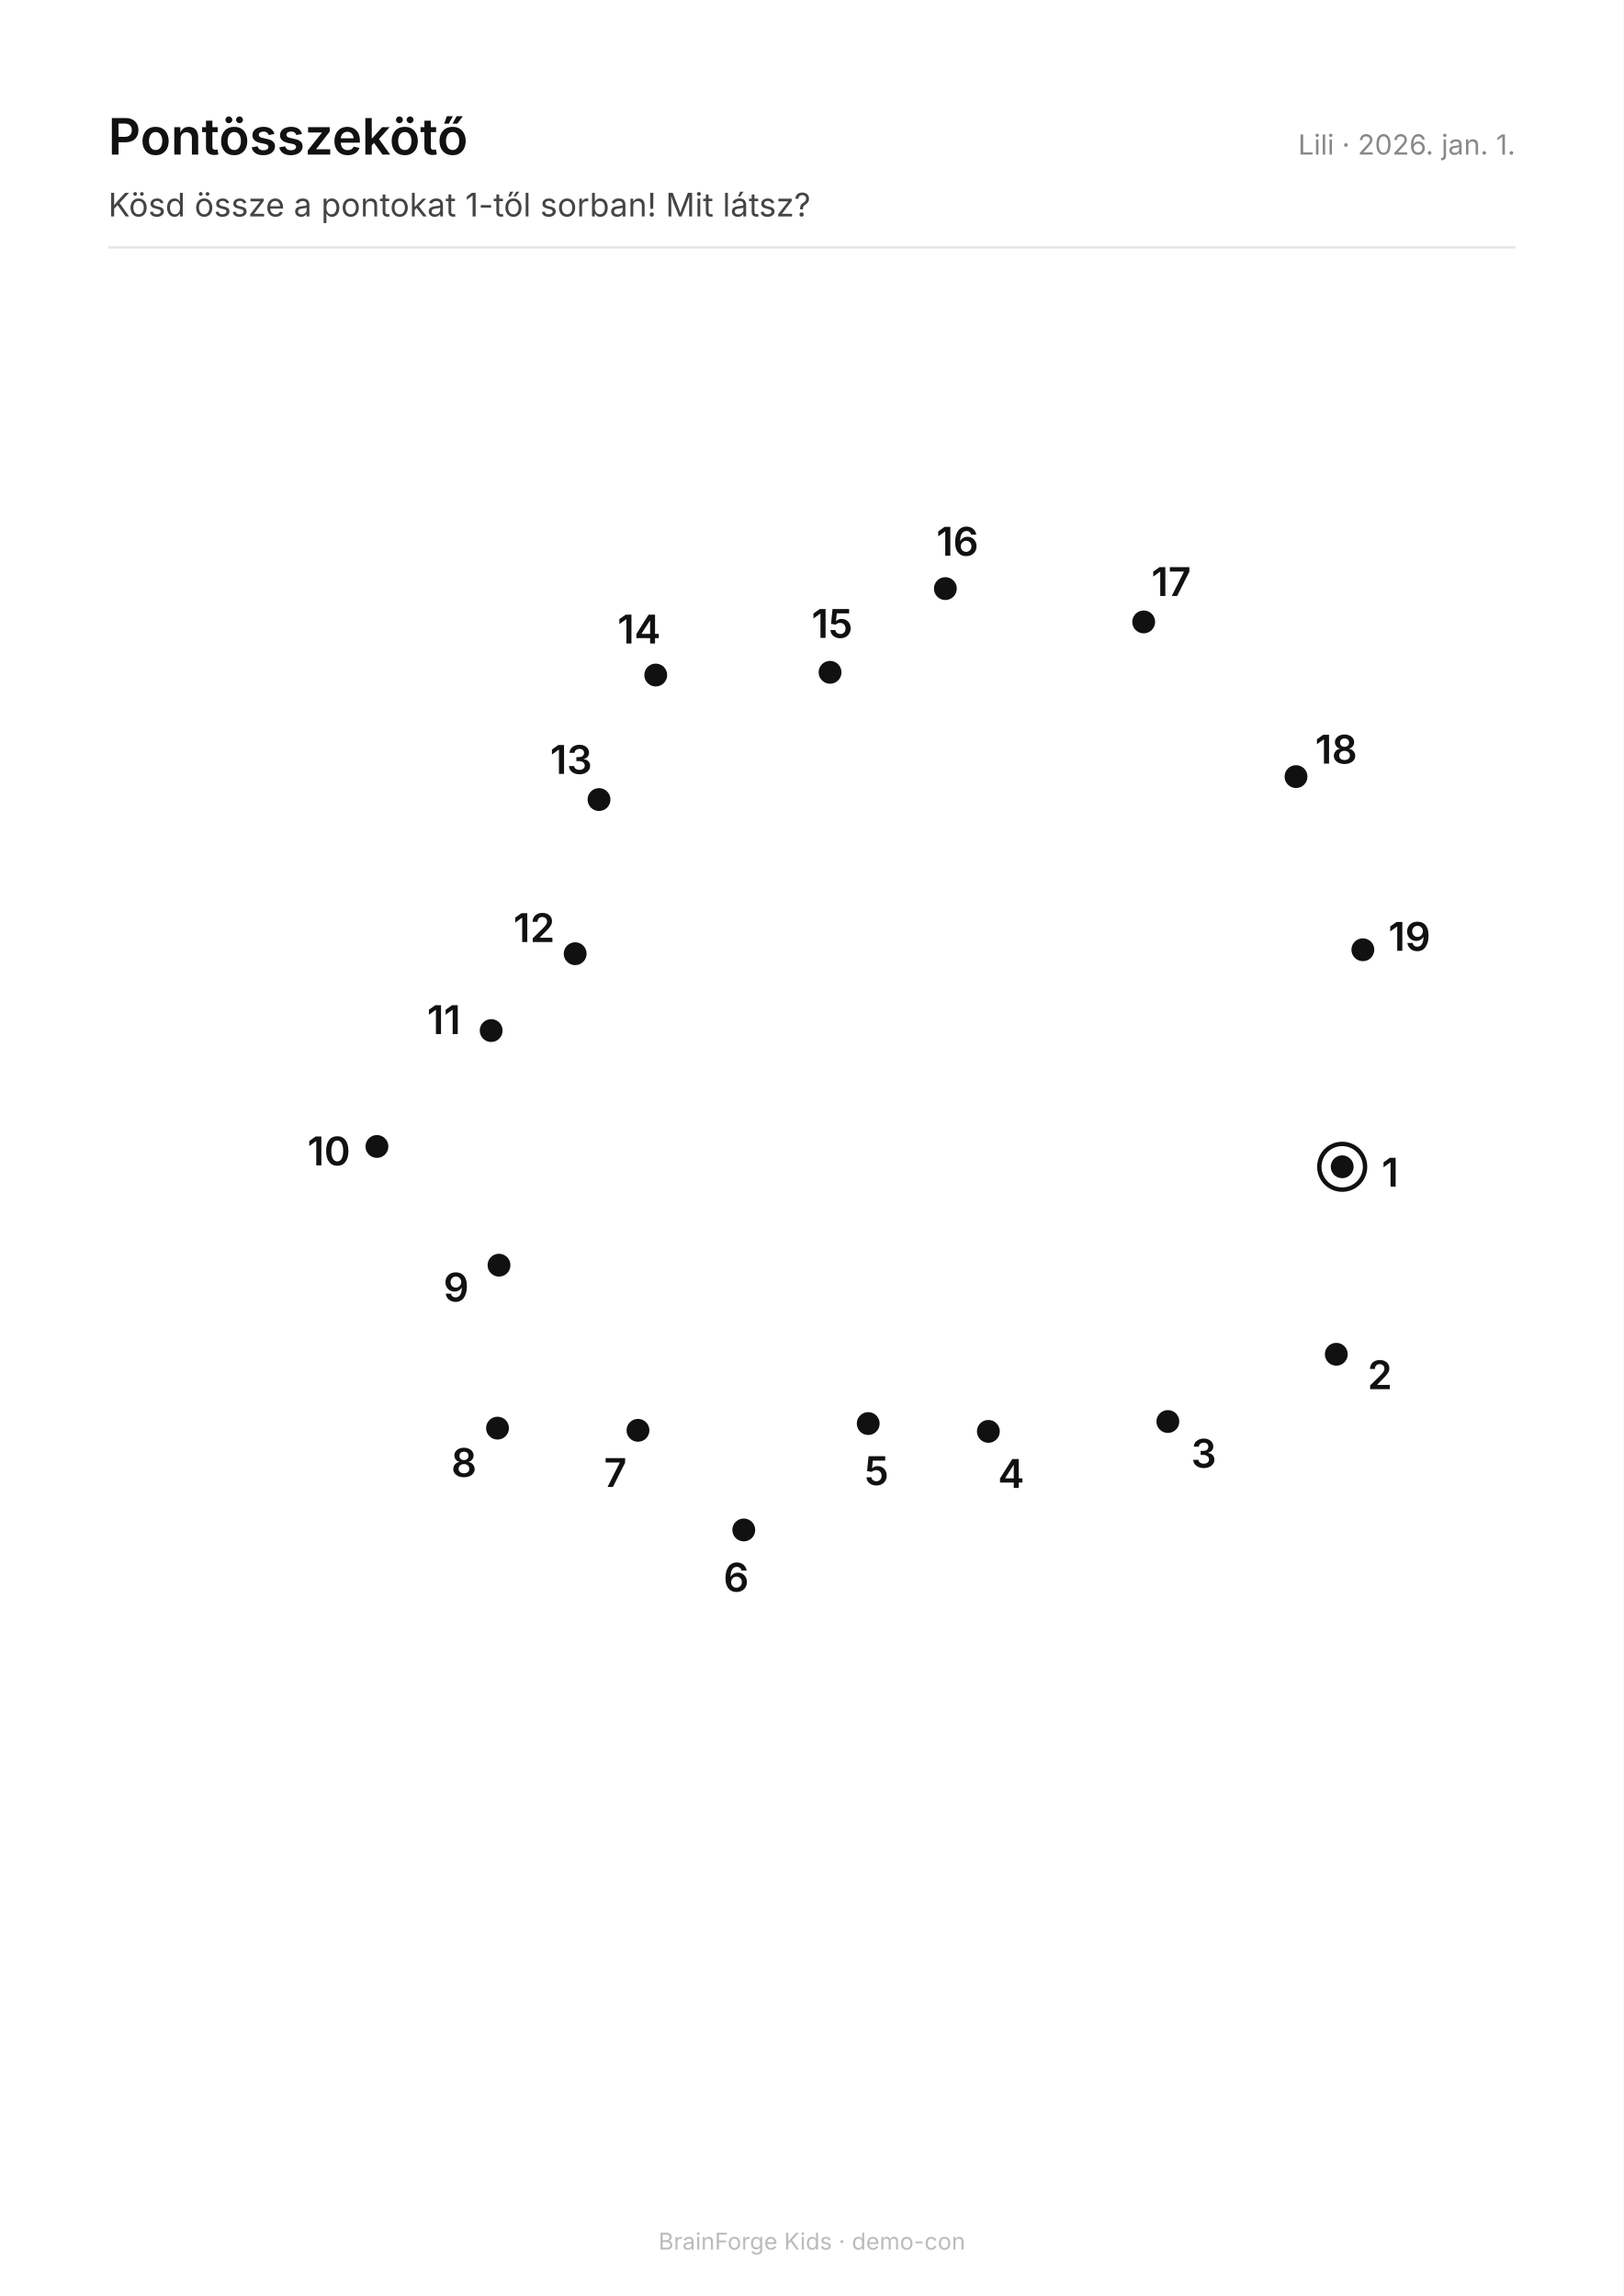
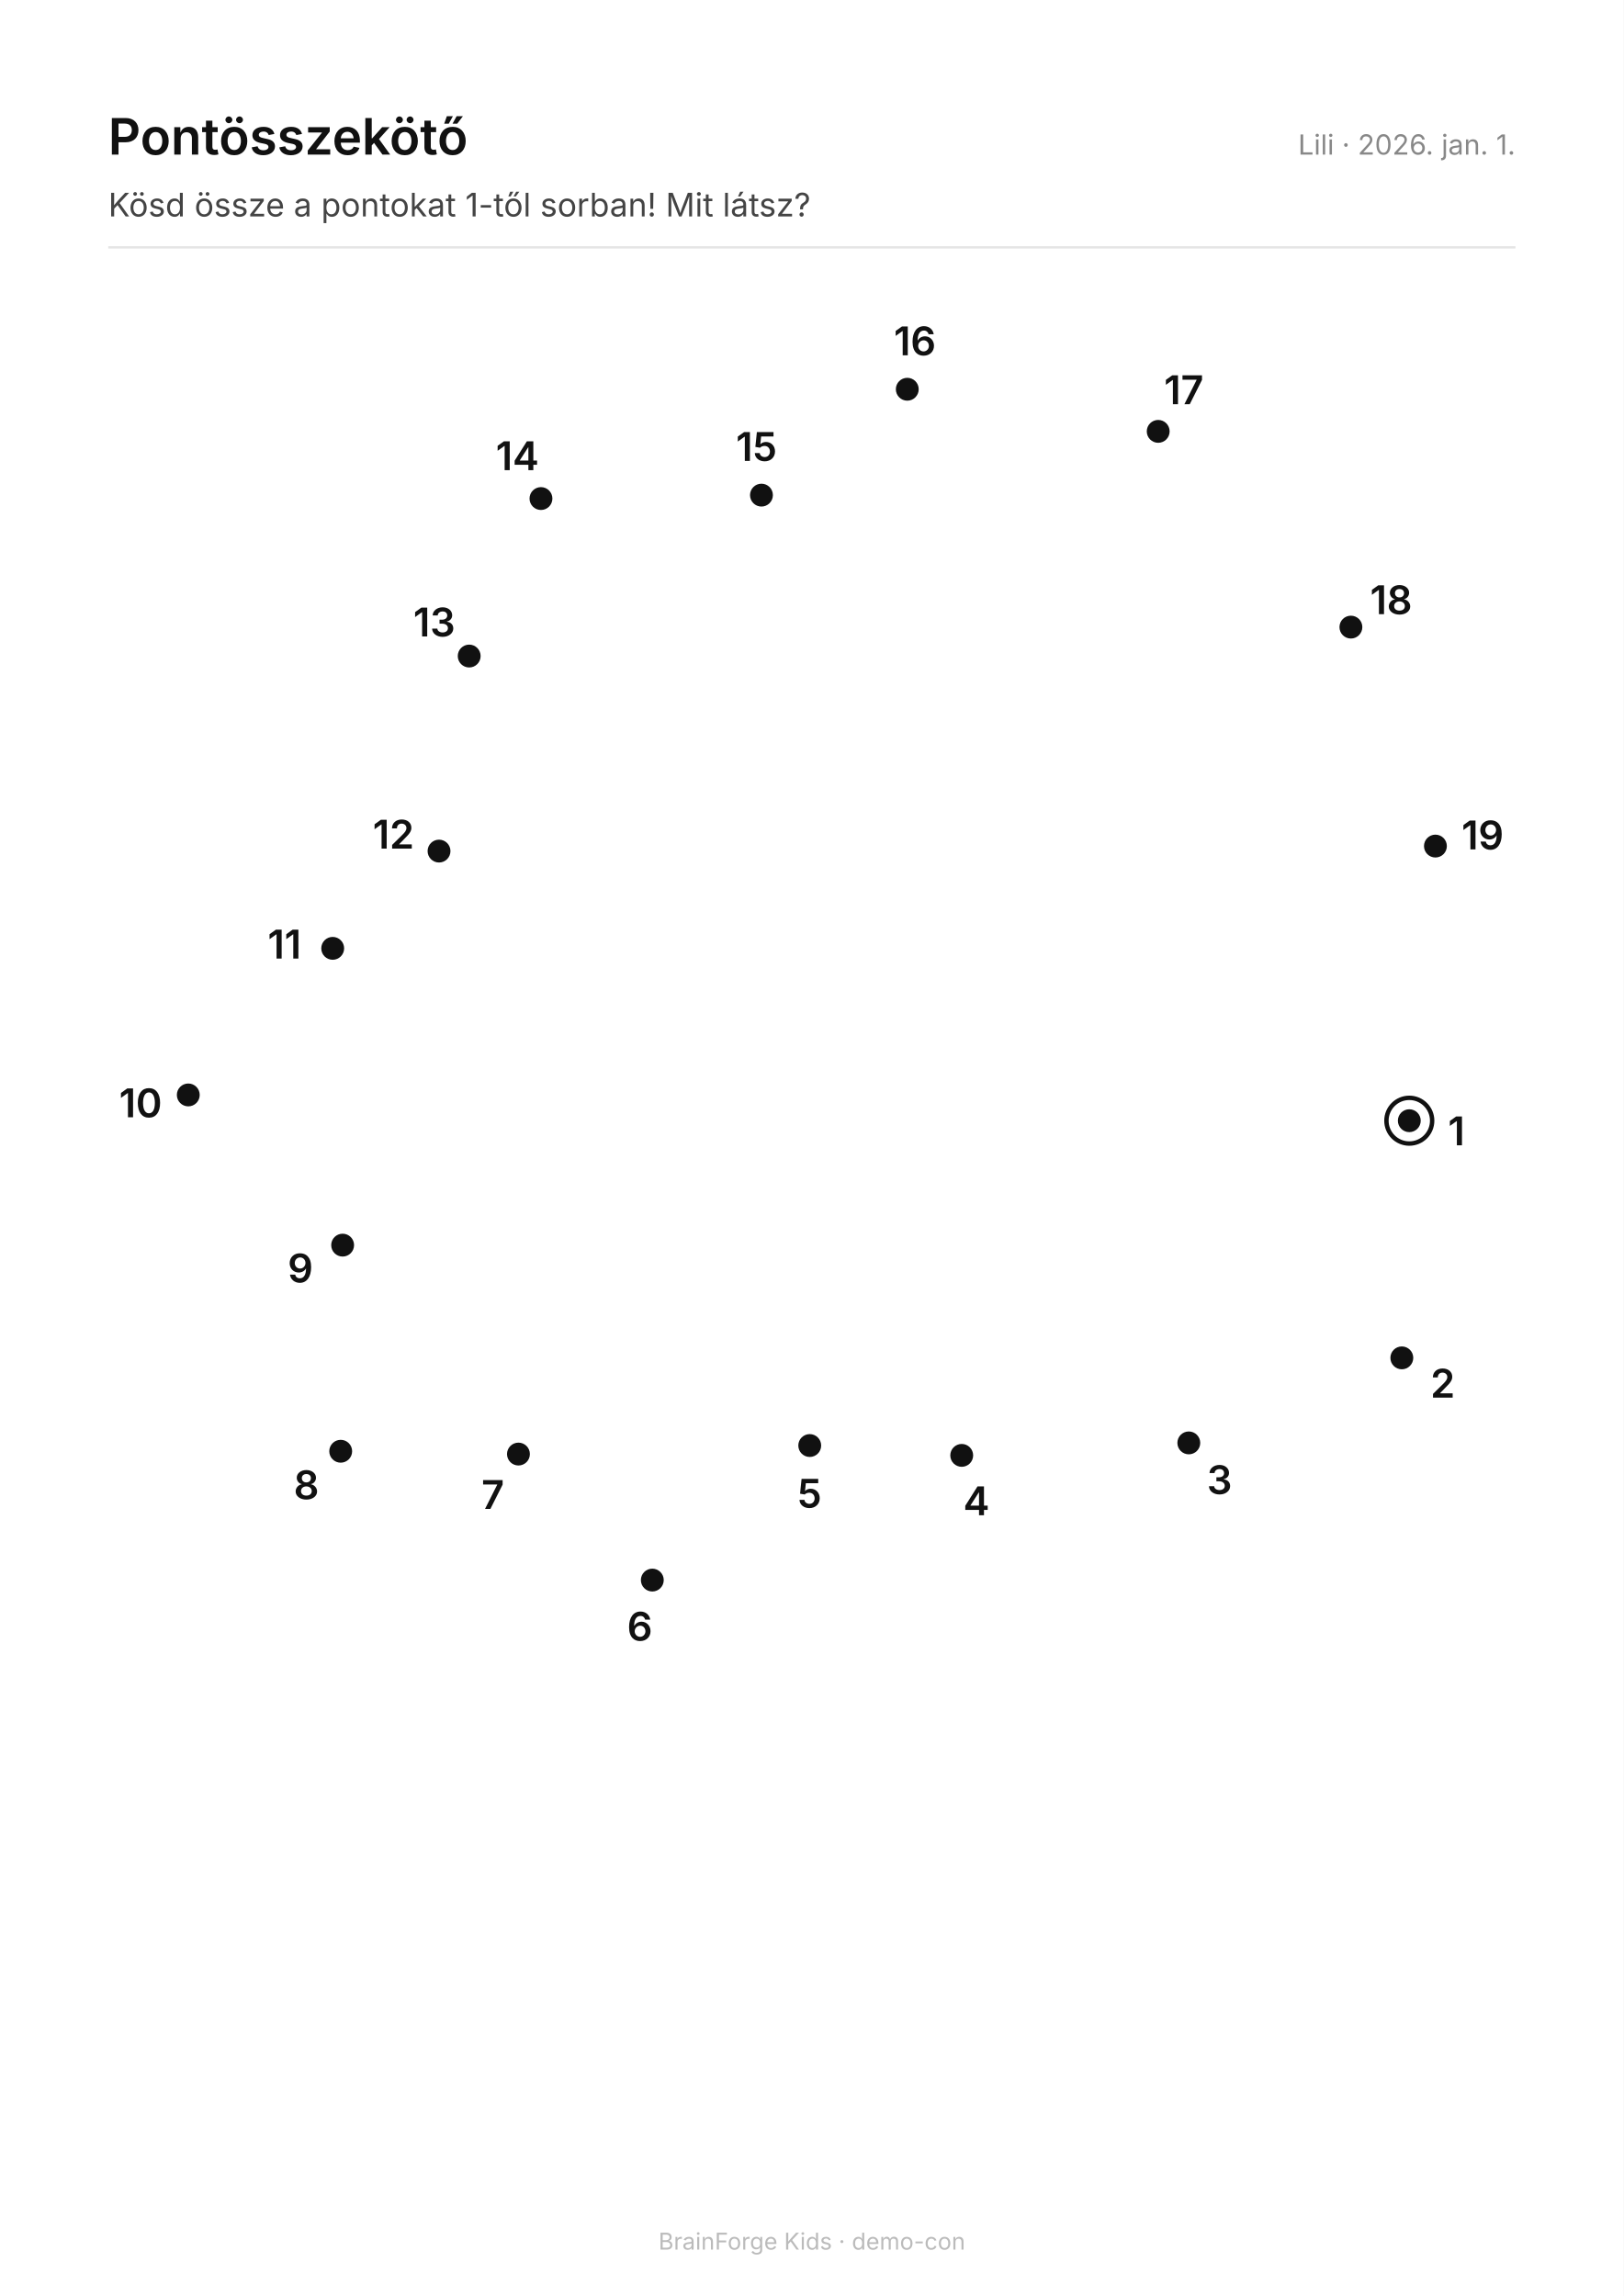
<svg xmlns="http://www.w3.org/2000/svg" width="210mm" height="297mm" viewBox="0 0 210 297" font-family="system-ui, -apple-system, sans-serif">
  <rect width="210" height="297" fill="#fff" />
  <text x="14" y="20" font-size="6.5" font-weight="600" fill="#111">Pontösszekötő</text>
  <text x="196" y="20" font-size="3.6" fill="#888" text-anchor="end">Lili  ·  2026. jan. 1.</text>
  <text x="14" y="28" font-size="4.2" fill="#444">Kösd össze a pontokat 1-től sorban! Mit látsz?</text>
  <line x1="14" y1="32" x2="196" y2="32" stroke="#e5e5e5" stroke-width="0.3" />
  <g transform="translate(14.00 40.00) scale(1.1375)">
    <g>
-       <circle cx="140.30" cy="97.52" r="1.30" fill="#111" />
-       <text x="145.75" y="99.78" font-size="4.50" font-weight="600" text-anchor="middle" fill="#111">1</text>
-       <circle cx="139.63" cy="118.84" r="1.30" fill="#111" />
-       <text x="144.58" y="122.81" font-size="4.50" font-weight="600" text-anchor="middle" fill="#111">2</text>
-       <circle cx="120.48" cy="126.49" r="1.30" fill="#111" />
-       <text x="124.56" y="131.74" font-size="4.50" font-weight="600" text-anchor="middle" fill="#111">3</text>
-       <circle cx="100.07" cy="127.61" r="1.30" fill="#111" />
-       <text x="102.66" y="134.04" font-size="4.50" font-weight="600" text-anchor="middle" fill="#111">4</text>
-       <circle cx="86.41" cy="126.72" r="1.30" fill="#111" />
-       <text x="87.36" y="133.72" font-size="4.50" font-weight="600" text-anchor="middle" fill="#111">5</text>
-       <circle cx="72.26" cy="138.82" r="1.30" fill="#111" />
-       <text x="71.40" y="145.83" font-size="4.50" font-weight="600" text-anchor="middle" fill="#111">6</text>
-       <circle cx="60.23" cy="127.49" r="1.30" fill="#111" />
-       <text x="57.66" y="133.93" font-size="4.50" font-weight="600" text-anchor="middle" fill="#111">7</text>
-       <circle cx="44.26" cy="127.24" r="1.30" fill="#111" />
-       <text x="40.45" y="132.78" font-size="4.50" font-weight="600" text-anchor="middle" fill="#111">8</text>
-       <circle cx="44.43" cy="108.71" r="1.30" fill="#111" />
-       <text x="39.56" y="112.84" font-size="4.50" font-weight="600" text-anchor="middle" fill="#111">9</text>
-       <circle cx="30.55" cy="95.21" r="1.30" fill="#111" />
-       <text x="25.09" y="97.36" font-size="4.50" font-weight="600" text-anchor="middle" fill="#111">10</text>
-       <circle cx="43.54" cy="82.03" r="1.30" fill="#111" />
-       <text x="38.16" y="82.43" font-size="4.50" font-weight="600" text-anchor="middle" fill="#111">11</text>
-       <circle cx="53.09" cy="73.29" r="1.30" fill="#111" />
-       <text x="48.42" y="71.96" font-size="4.50" font-weight="600" text-anchor="middle" fill="#111">12</text>
-       <circle cx="55.80" cy="55.76" r="1.30" fill="#111" />
-       <text x="52.63" y="52.84" font-size="4.50" font-weight="600" text-anchor="middle" fill="#111">13</text>
-       <circle cx="62.25" cy="41.60" r="1.30" fill="#111" />
-       <text x="60.36" y="38.01" font-size="4.50" font-weight="600" text-anchor="middle" fill="#111">14</text>
-       <circle cx="82.07" cy="41.29" r="1.30" fill="#111" />
-       <text x="82.31" y="37.37" font-size="4.50" font-weight="600" text-anchor="middle" fill="#111">15</text>
-       <circle cx="95.18" cy="31.77" r="1.30" fill="#111" />
-       <text x="96.56" y="28.03" font-size="4.50" font-weight="600" text-anchor="middle" fill="#111">16</text>
-       <circle cx="117.73" cy="35.56" r="1.30" fill="#111" />
-       <text x="120.86" y="32.61" font-size="4.50" font-weight="600" text-anchor="middle" fill="#111">17</text>
-       <circle cx="135.05" cy="53.15" r="1.30" fill="#111" />
-       <text x="139.62" y="51.67" font-size="4.50" font-weight="600" text-anchor="middle" fill="#111">18</text>
-       <circle cx="142.65" cy="72.84" r="1.30" fill="#111" />
-       <text x="147.95" y="72.96" font-size="4.50" font-weight="600" text-anchor="middle" fill="#111">19</text>
-       <circle cx="140.30" cy="97.52" r="2.60" fill="none" stroke="#111" stroke-width="0.50" />
+       <circle cx="147.93" cy="92.28" r="1.30" fill="#111" />
+       <text x="153.29" y="95.08" font-size="4.50" font-weight="600" text-anchor="middle" fill="#111">1</text>
+       <circle cx="147.08" cy="119.25" r="1.30" fill="#111" />
+       <text x="151.73" y="123.77" font-size="4.50" font-weight="600" text-anchor="middle" fill="#111">2</text>
+       <circle cx="122.86" cy="128.92" r="1.30" fill="#111" />
+       <text x="126.35" y="134.74" font-size="4.50" font-weight="600" text-anchor="middle" fill="#111">3</text>
+       <circle cx="97.04" cy="130.34" r="1.30" fill="#111" />
+       <text x="98.71" y="137.15" font-size="4.50" font-weight="600" text-anchor="middle" fill="#111">4</text>
+       <circle cx="79.76" cy="129.22" r="1.30" fill="#111" />
+       <text x="79.74" y="136.29" font-size="4.50" font-weight="600" text-anchor="middle" fill="#111">5</text>
+       <circle cx="61.86" cy="144.52" r="1.30" fill="#111" />
+       <text x="60.44" y="151.41" font-size="4.50" font-weight="600" text-anchor="middle" fill="#111">6</text>
+       <circle cx="46.64" cy="130.19" r="1.30" fill="#111" />
+       <text x="43.73" y="136.43" font-size="4.50" font-weight="600" text-anchor="middle" fill="#111">7</text>
+       <circle cx="26.43" cy="129.87" r="1.30" fill="#111" />
+       <text x="22.53" y="135.32" font-size="4.50" font-weight="600" text-anchor="middle" fill="#111">8</text>
+       <circle cx="26.65" cy="106.43" r="1.30" fill="#111" />
+       <text x="21.85" y="110.67" font-size="4.50" font-weight="600" text-anchor="middle" fill="#111">9</text>
+       <circle cx="9.10" cy="89.35" r="1.30" fill="#111" />
+       <text x="3.68" y="91.89" font-size="4.50" font-weight="600" text-anchor="middle" fill="#111">10</text>
+       <circle cx="25.52" cy="72.68" r="1.30" fill="#111" />
+       <text x="20.04" y="73.84" font-size="4.50" font-weight="600" text-anchor="middle" fill="#111">11</text>
+       <circle cx="37.61" cy="61.62" r="1.30" fill="#111" />
+       <text x="32.43" y="61.34" font-size="4.50" font-weight="600" text-anchor="middle" fill="#111">12</text>
+       <circle cx="41.04" cy="39.44" r="1.30" fill="#111" />
+       <text x="37.07" y="37.21" font-size="4.50" font-weight="600" text-anchor="middle" fill="#111">13</text>
+       <circle cx="49.20" cy="21.53" r="1.30" fill="#111" />
+       <text x="46.52" y="18.30" font-size="4.50" font-weight="600" text-anchor="middle" fill="#111">14</text>
+       <circle cx="74.27" cy="21.14" r="1.30" fill="#111" />
+       <text x="73.71" y="17.25" font-size="4.50" font-weight="600" text-anchor="middle" fill="#111">15</text>
+       <circle cx="90.85" cy="9.10" r="1.30" fill="#111" />
+       <text x="91.72" y="5.24" font-size="4.50" font-weight="600" text-anchor="middle" fill="#111">16</text>
+       <circle cx="119.38" cy="13.89" r="1.30" fill="#111" />
+       <text x="122.30" y="10.80" font-size="4.50" font-weight="600" text-anchor="middle" fill="#111">17</text>
+       <circle cx="141.29" cy="36.15" r="1.30" fill="#111" />
+       <text x="145.87" y="34.68" font-size="4.50" font-weight="600" text-anchor="middle" fill="#111">18</text>
+       <circle cx="150.90" cy="61.05" r="1.30" fill="#111" />
+       <text x="156.27" y="61.43" font-size="4.50" font-weight="600" text-anchor="middle" fill="#111">19</text>
+       <circle cx="147.93" cy="92.28" r="2.60" fill="none" stroke="#111" stroke-width="0.50" />
    </g>
  </g>
  <text x="105" y="291" font-size="3" fill="#bbb" text-anchor="middle">BrainForge Kids · demo-con</text>
</svg>
